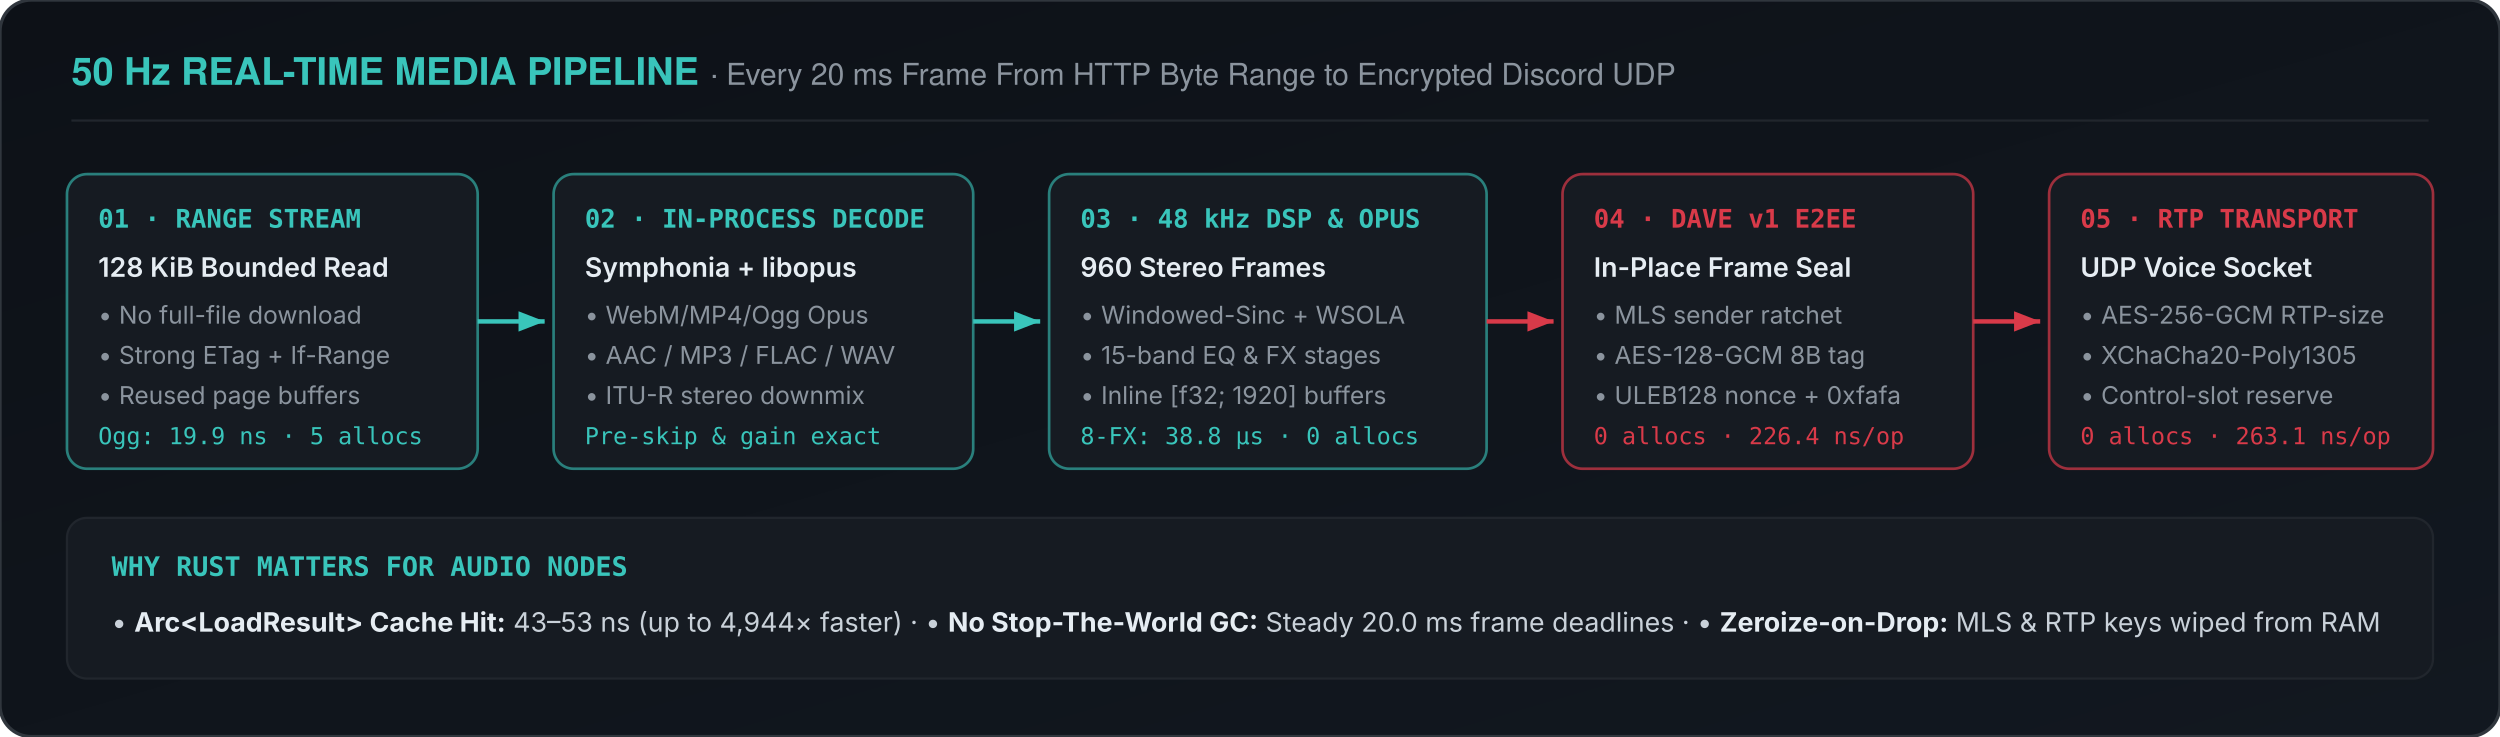
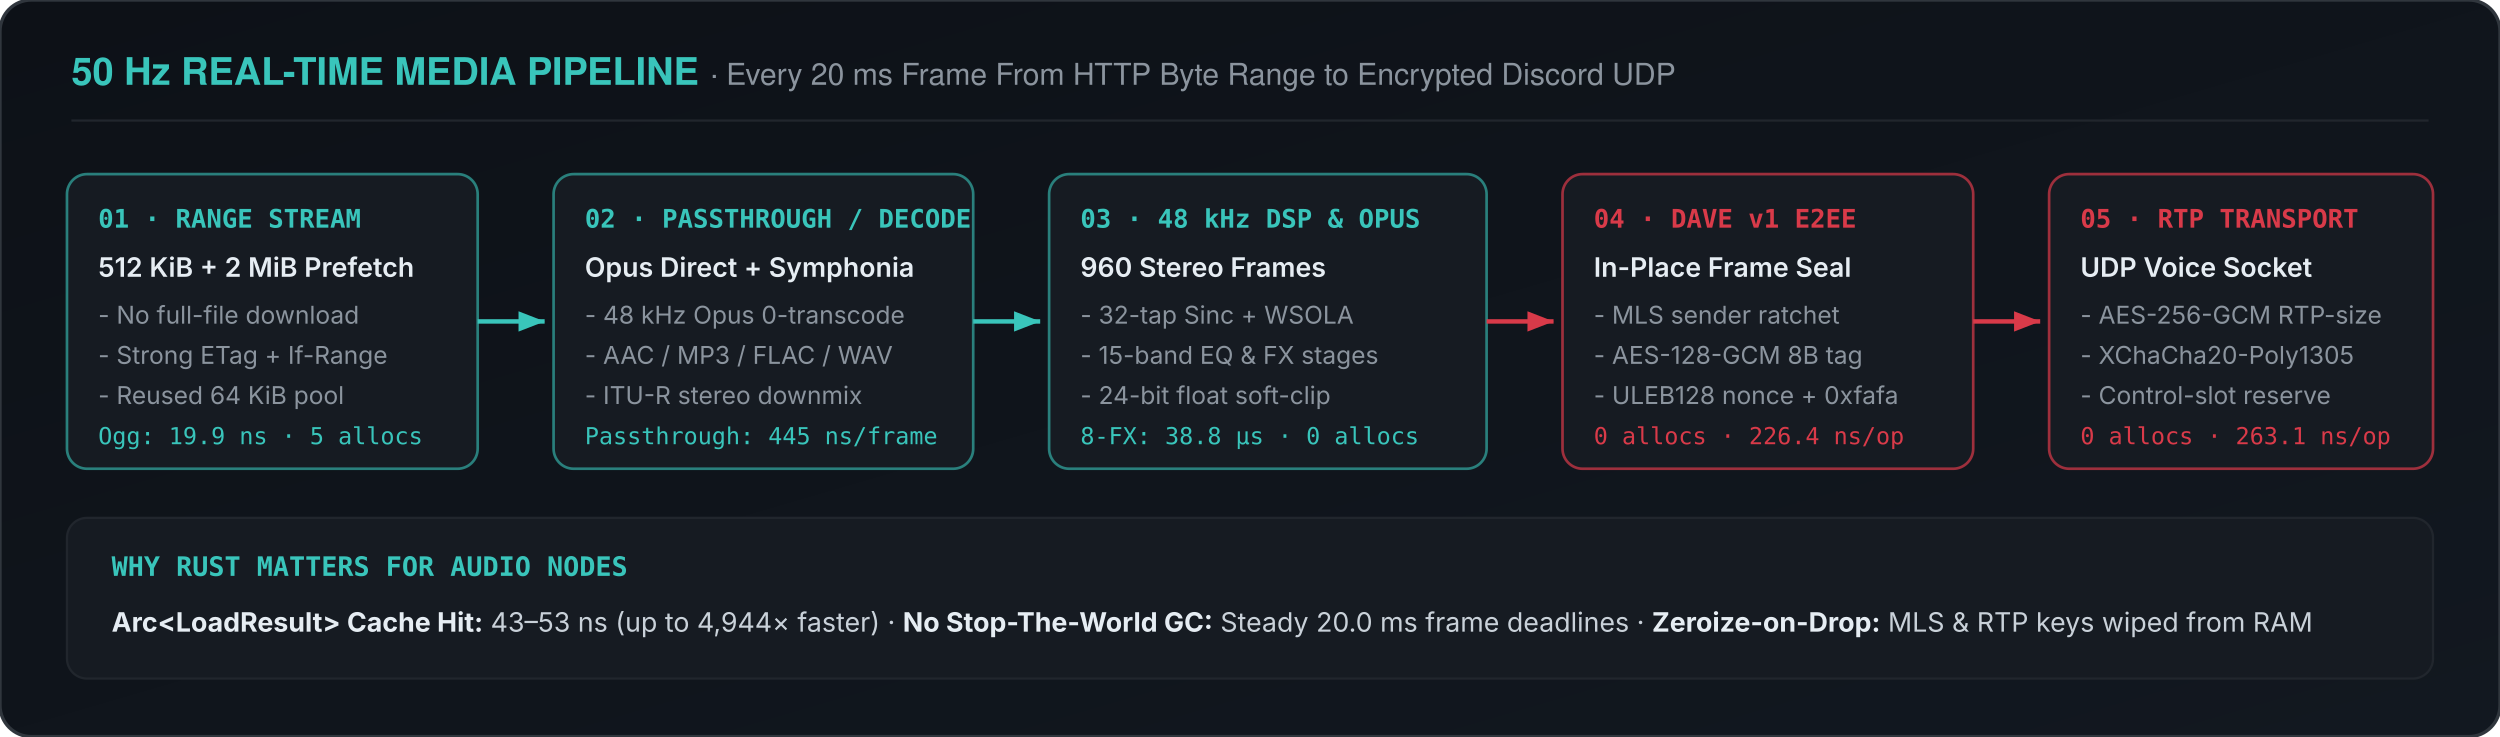
<svg xmlns="http://www.w3.org/2000/svg" viewBox="0 0 1120 330" width="1120" height="330" role="img" aria-label="Rustlink 20ms Real-Time Audio and DAVE E2EE Hot Path">
  <defs>
    <linearGradient id="bg2" x1="0%" y1="0%" x2="100%" y2="100%">
      <stop offset="0%" stop-color="#0d1117" />
      <stop offset="100%" stop-color="#121820" />
    </linearGradient>
    <marker id="arrT" viewBox="0 0 10 10" refX="9" refY="5" markerWidth="6.5" markerHeight="6.5" orient="auto">
      <path d="M 0 1.5 L 9 5 L 0 8.5 z" fill="#39c5bb" />
    </marker>
    <marker id="arrC" viewBox="0 0 10 10" refX="9" refY="5" markerWidth="6.5" markerHeight="6.5" orient="auto">
      <path d="M 0 1.5 L 9 5 L 0 8.5 z" fill="#d93a49" />
    </marker>
  </defs>
  <rect width="1120" height="330" rx="14" fill="url(#bg2)" stroke="#30363d" stroke-width="1.5" />
  <text x="32" y="38" font-family="ui-sans-serif, -apple-system, Segoe UI, Helvetica, Arial, sans-serif" font-size="17" font-weight="700" fill="#e6edf3">
    <tspan fill="#39c5bb">50 Hz REAL-TIME MEDIA PIPELINE</tspan>
    <tspan fill="#8b949e" font-weight="500" font-size="13.5">  ·  Every 20 ms Frame From HTTP Byte Range to Encrypted Discord UDP</tspan>
  </text>
  <line x1="32" y1="54" x2="1088" y2="54" stroke="#21262d" stroke-width="1" />
  <rect x="30" y="78" width="184" height="132" rx="9" fill="#161b22" stroke="#39c5bb" stroke-opacity="0.6" stroke-width="1.2" />
  <text x="44" y="102" font-family="ui-monospace, SFMono-Regular, Consolas, monospace" font-size="11.5" font-weight="700" fill="#39c5bb">01 · RANGE STREAM</text>
-   <text x="44" y="124" font-family="ui-sans-serif, -apple-system, Segoe UI, sans-serif" font-size="12" font-weight="600" fill="#e6edf3">128 KiB Bounded Read</text>
-   <text x="44" y="145" font-family="ui-sans-serif, -apple-system, Segoe UI, sans-serif" font-size="11" fill="#8b949e">• No full-file download</text>
-   <text x="44" y="163" font-family="ui-sans-serif, -apple-system, Segoe UI, sans-serif" font-size="11" fill="#8b949e">• Strong ETag + If-Range</text>
-   <text x="44" y="181" font-family="ui-sans-serif, -apple-system, Segoe UI, sans-serif" font-size="11" fill="#8b949e">• Reused page buffers</text>
+   <text x="44" y="124" font-family="ui-sans-serif, -apple-system, Segoe UI, sans-serif" font-size="12" font-weight="600" fill="#e6edf3">512 KiB + 2 MiB Prefetch</text>
+   <text x="44" y="145" font-family="ui-sans-serif, -apple-system, Segoe UI, sans-serif" font-size="11" fill="#8b949e">- No full-file download</text>
+   <text x="44" y="163" font-family="ui-sans-serif, -apple-system, Segoe UI, sans-serif" font-size="11" fill="#8b949e">- Strong ETag + If-Range</text>
+   <text x="44" y="181" font-family="ui-sans-serif, -apple-system, Segoe UI, sans-serif" font-size="11" fill="#8b949e">- Reused 64 KiB pool</text>
  <text x="44" y="199" font-family="ui-monospace, SFMono-Regular, Consolas, monospace" font-size="10.5" fill="#39c5bb">Ogg: 19.9 ns · 5 allocs</text>
  <line x1="214" y1="144" x2="244" y2="144" stroke="#39c5bb" stroke-width="2" marker-end="url(#arrT)" />
  <rect x="248" y="78" width="188" height="132" rx="9" fill="#161b22" stroke="#39c5bb" stroke-opacity="0.6" stroke-width="1.2" />
-   <text x="262" y="102" font-family="ui-monospace, SFMono-Regular, Consolas, monospace" font-size="11.5" font-weight="700" fill="#39c5bb">02 · IN-PROCESS DECODE</text>
-   <text x="262" y="124" font-family="ui-sans-serif, -apple-system, Segoe UI, sans-serif" font-size="12" font-weight="600" fill="#e6edf3">Symphonia + libopus</text>
-   <text x="262" y="145" font-family="ui-sans-serif, -apple-system, Segoe UI, sans-serif" font-size="11" fill="#8b949e">• WebM/MP4/Ogg Opus</text>
-   <text x="262" y="163" font-family="ui-sans-serif, -apple-system, Segoe UI, sans-serif" font-size="11" fill="#8b949e">• AAC / MP3 / FLAC / WAV</text>
-   <text x="262" y="181" font-family="ui-sans-serif, -apple-system, Segoe UI, sans-serif" font-size="11" fill="#8b949e">• ITU-R stereo downmix</text>
-   <text x="262" y="199" font-family="ui-monospace, SFMono-Regular, Consolas, monospace" font-size="10.5" fill="#39c5bb">Pre-skip &amp; gain exact</text>
+   <text x="262" y="102" font-family="ui-monospace, SFMono-Regular, Consolas, monospace" font-size="11.5" font-weight="700" fill="#39c5bb">02 · PASSTHROUGH / DECODE</text>
+   <text x="262" y="124" font-family="ui-sans-serif, -apple-system, Segoe UI, sans-serif" font-size="12" font-weight="600" fill="#e6edf3">Opus Direct + Symphonia</text>
+   <text x="262" y="145" font-family="ui-sans-serif, -apple-system, Segoe UI, sans-serif" font-size="11" fill="#8b949e">- 48 kHz Opus 0-transcode</text>
+   <text x="262" y="163" font-family="ui-sans-serif, -apple-system, Segoe UI, sans-serif" font-size="11" fill="#8b949e">- AAC / MP3 / FLAC / WAV</text>
+   <text x="262" y="181" font-family="ui-sans-serif, -apple-system, Segoe UI, sans-serif" font-size="11" fill="#8b949e">- ITU-R stereo downmix</text>
+   <text x="262" y="199" font-family="ui-monospace, SFMono-Regular, Consolas, monospace" font-size="10.5" fill="#39c5bb">Passthrough: 445 ns/frame</text>
  <line x1="436" y1="144" x2="466" y2="144" stroke="#39c5bb" stroke-width="2" marker-end="url(#arrT)" />
  <rect x="470" y="78" width="196" height="132" rx="9" fill="#161b22" stroke="#39c5bb" stroke-opacity="0.6" stroke-width="1.2" />
  <text x="484" y="102" font-family="ui-monospace, SFMono-Regular, Consolas, monospace" font-size="11.5" font-weight="700" fill="#39c5bb">03 · 48 kHz DSP &amp; OPUS</text>
  <text x="484" y="124" font-family="ui-sans-serif, -apple-system, Segoe UI, sans-serif" font-size="12" font-weight="600" fill="#e6edf3">960 Stereo Frames</text>
-   <text x="484" y="145" font-family="ui-sans-serif, -apple-system, Segoe UI, sans-serif" font-size="11" fill="#8b949e">• Windowed-Sinc + WSOLA</text>
-   <text x="484" y="163" font-family="ui-sans-serif, -apple-system, Segoe UI, sans-serif" font-size="11" fill="#8b949e">• 15-band EQ &amp; FX stages</text>
-   <text x="484" y="181" font-family="ui-sans-serif, -apple-system, Segoe UI, sans-serif" font-size="11" fill="#8b949e">• Inline [f32; 1920] buffers</text>
+   <text x="484" y="145" font-family="ui-sans-serif, -apple-system, Segoe UI, sans-serif" font-size="11" fill="#8b949e">- 32-tap Sinc + WSOLA</text>
+   <text x="484" y="163" font-family="ui-sans-serif, -apple-system, Segoe UI, sans-serif" font-size="11" fill="#8b949e">- 15-band EQ &amp; FX stages</text>
+   <text x="484" y="181" font-family="ui-sans-serif, -apple-system, Segoe UI, sans-serif" font-size="11" fill="#8b949e">- 24-bit float soft-clip</text>
  <text x="484" y="199" font-family="ui-monospace, SFMono-Regular, Consolas, monospace" font-size="10.5" fill="#39c5bb">8-FX: 38.8 µs · 0 allocs</text>
  <line x1="666" y1="144" x2="696" y2="144" stroke="#d93a49" stroke-width="2" marker-end="url(#arrC)" />
  <rect x="700" y="78" width="184" height="132" rx="9" fill="#161b22" stroke="#d93a49" stroke-opacity="0.7" stroke-width="1.2" />
  <text x="714" y="102" font-family="ui-monospace, SFMono-Regular, Consolas, monospace" font-size="11.5" font-weight="700" fill="#d93a49">04 · DAVE v1 E2EE</text>
  <text x="714" y="124" font-family="ui-sans-serif, -apple-system, Segoe UI, sans-serif" font-size="12" font-weight="600" fill="#e6edf3">In-Place Frame Seal</text>
-   <text x="714" y="145" font-family="ui-sans-serif, -apple-system, Segoe UI, sans-serif" font-size="11" fill="#8b949e">• MLS sender ratchet</text>
-   <text x="714" y="163" font-family="ui-sans-serif, -apple-system, Segoe UI, sans-serif" font-size="11" fill="#8b949e">• AES-128-GCM 8B tag</text>
-   <text x="714" y="181" font-family="ui-sans-serif, -apple-system, Segoe UI, sans-serif" font-size="11" fill="#8b949e">• ULEB128 nonce + 0xfafa</text>
+   <text x="714" y="145" font-family="ui-sans-serif, -apple-system, Segoe UI, sans-serif" font-size="11" fill="#8b949e">- MLS sender ratchet</text>
+   <text x="714" y="163" font-family="ui-sans-serif, -apple-system, Segoe UI, sans-serif" font-size="11" fill="#8b949e">- AES-128-GCM 8B tag</text>
+   <text x="714" y="181" font-family="ui-sans-serif, -apple-system, Segoe UI, sans-serif" font-size="11" fill="#8b949e">- ULEB128 nonce + 0xfafa</text>
  <text x="714" y="199" font-family="ui-monospace, SFMono-Regular, Consolas, monospace" font-size="10.5" fill="#d93a49">0 allocs · 226.4 ns/op</text>
  <line x1="884" y1="144" x2="914" y2="144" stroke="#d93a49" stroke-width="2" marker-end="url(#arrC)" />
  <rect x="918" y="78" width="172" height="132" rx="9" fill="#161b22" stroke="#d93a49" stroke-opacity="0.7" stroke-width="1.2" />
  <text x="932" y="102" font-family="ui-monospace, SFMono-Regular, Consolas, monospace" font-size="11.5" font-weight="700" fill="#d93a49">05 · RTP TRANSPORT</text>
  <text x="932" y="124" font-family="ui-sans-serif, -apple-system, Segoe UI, sans-serif" font-size="12" font-weight="600" fill="#e6edf3">UDP Voice Socket</text>
-   <text x="932" y="145" font-family="ui-sans-serif, -apple-system, Segoe UI, sans-serif" font-size="11" fill="#8b949e">• AES-256-GCM RTP-size</text>
-   <text x="932" y="163" font-family="ui-sans-serif, -apple-system, Segoe UI, sans-serif" font-size="11" fill="#8b949e">• XChaCha20-Poly1305</text>
-   <text x="932" y="181" font-family="ui-sans-serif, -apple-system, Segoe UI, sans-serif" font-size="11" fill="#8b949e">• Control-slot reserve</text>
+   <text x="932" y="145" font-family="ui-sans-serif, -apple-system, Segoe UI, sans-serif" font-size="11" fill="#8b949e">- AES-256-GCM RTP-size</text>
+   <text x="932" y="163" font-family="ui-sans-serif, -apple-system, Segoe UI, sans-serif" font-size="11" fill="#8b949e">- XChaCha20-Poly1305</text>
+   <text x="932" y="181" font-family="ui-sans-serif, -apple-system, Segoe UI, sans-serif" font-size="11" fill="#8b949e">- Control-slot reserve</text>
  <text x="932" y="199" font-family="ui-monospace, SFMono-Regular, Consolas, monospace" font-size="10.5" fill="#d93a49">0 allocs · 263.1 ns/op</text>
  <rect x="30" y="232" width="1060" height="72" rx="9" fill="#161b22" stroke="#21262d" stroke-width="1" />
  <text x="50" y="258" font-family="ui-monospace, SFMono-Regular, Consolas, monospace" font-size="12" font-weight="700" fill="#39c5bb">WHY RUST MATTERS FOR AUDIO NODES</text>
  <text x="50" y="283" font-family="ui-sans-serif, -apple-system, Segoe UI, sans-serif" font-size="12" fill="#c9d1d9">
-     • <tspan font-weight="700" fill="#e6edf3">Arc&lt;LoadResult&gt; Cache Hit:</tspan> 43–53 ns (up to 4,944× faster)    ·
-     • <tspan font-weight="700" fill="#e6edf3">No Stop-The-World GC:</tspan> Steady 20.0 ms frame deadlines    ·
-     • <tspan font-weight="700" fill="#e6edf3">Zeroize-on-Drop:</tspan> MLS &amp; RTP keys wiped from RAM
+     <tspan font-weight="700" fill="#e6edf3">Arc&lt;LoadResult&gt; Cache Hit:</tspan> 43–53 ns (up to 4,944× faster)    ·
+     <tspan font-weight="700" fill="#e6edf3">No Stop-The-World GC:</tspan> Steady 20.0 ms frame deadlines    ·
+     <tspan font-weight="700" fill="#e6edf3">Zeroize-on-Drop:</tspan> MLS &amp; RTP keys wiped from RAM
  </text>
</svg>
